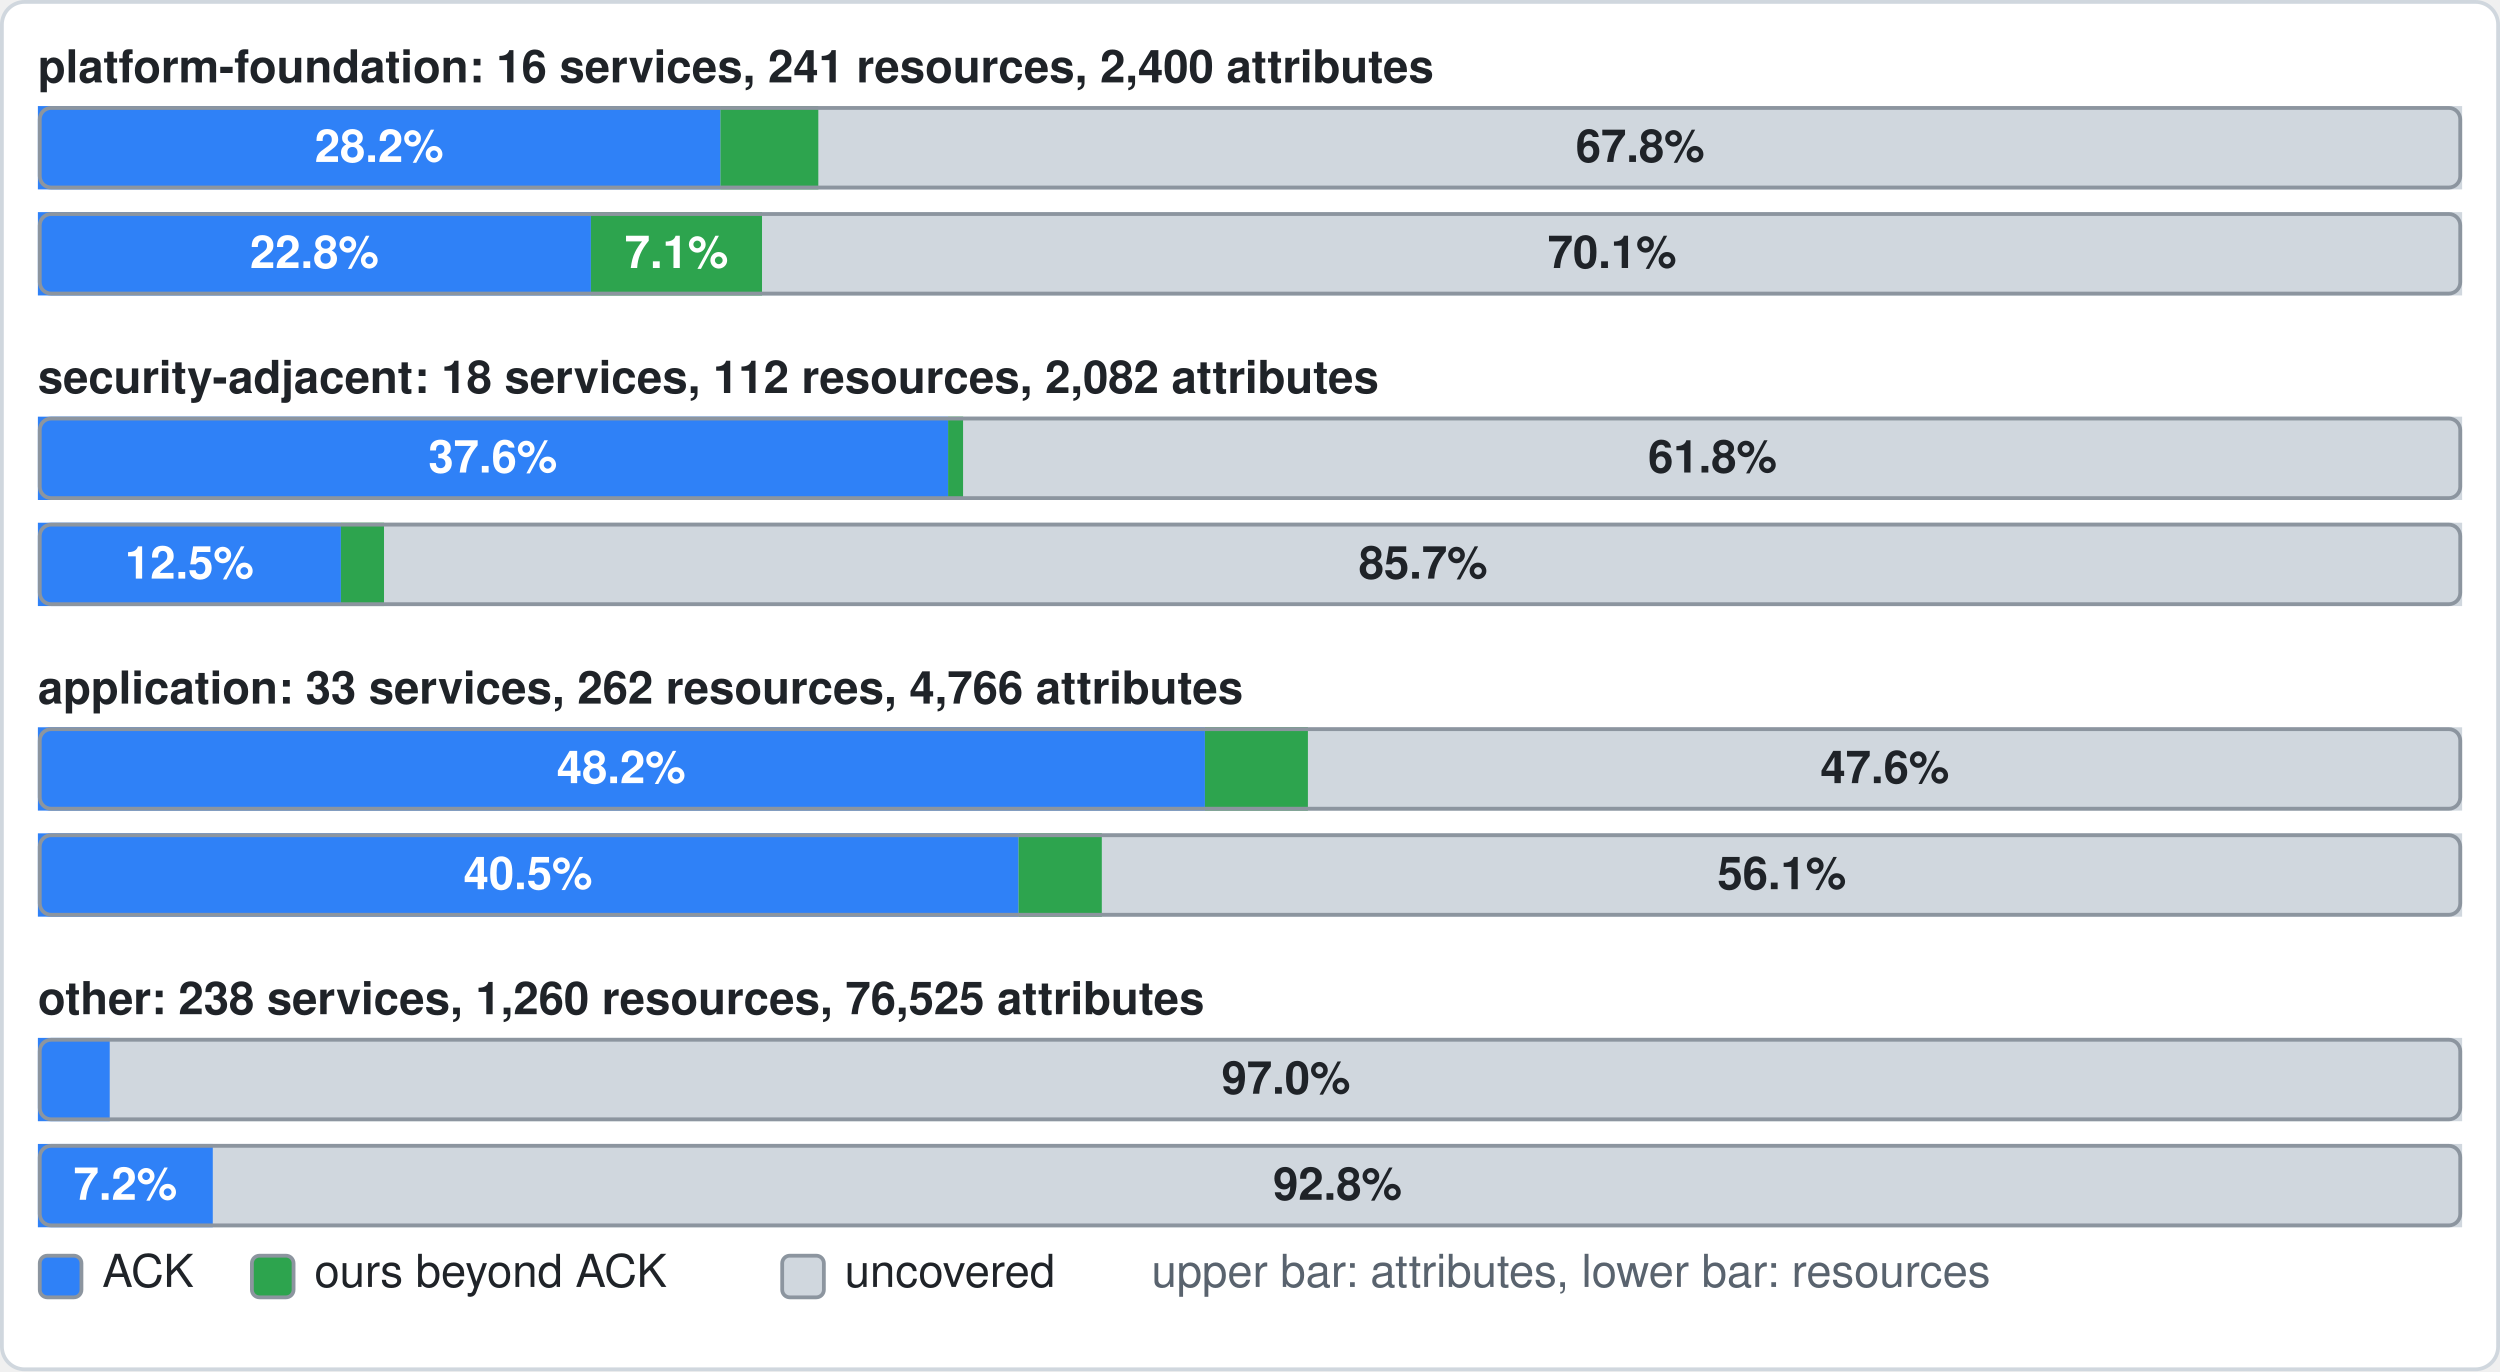
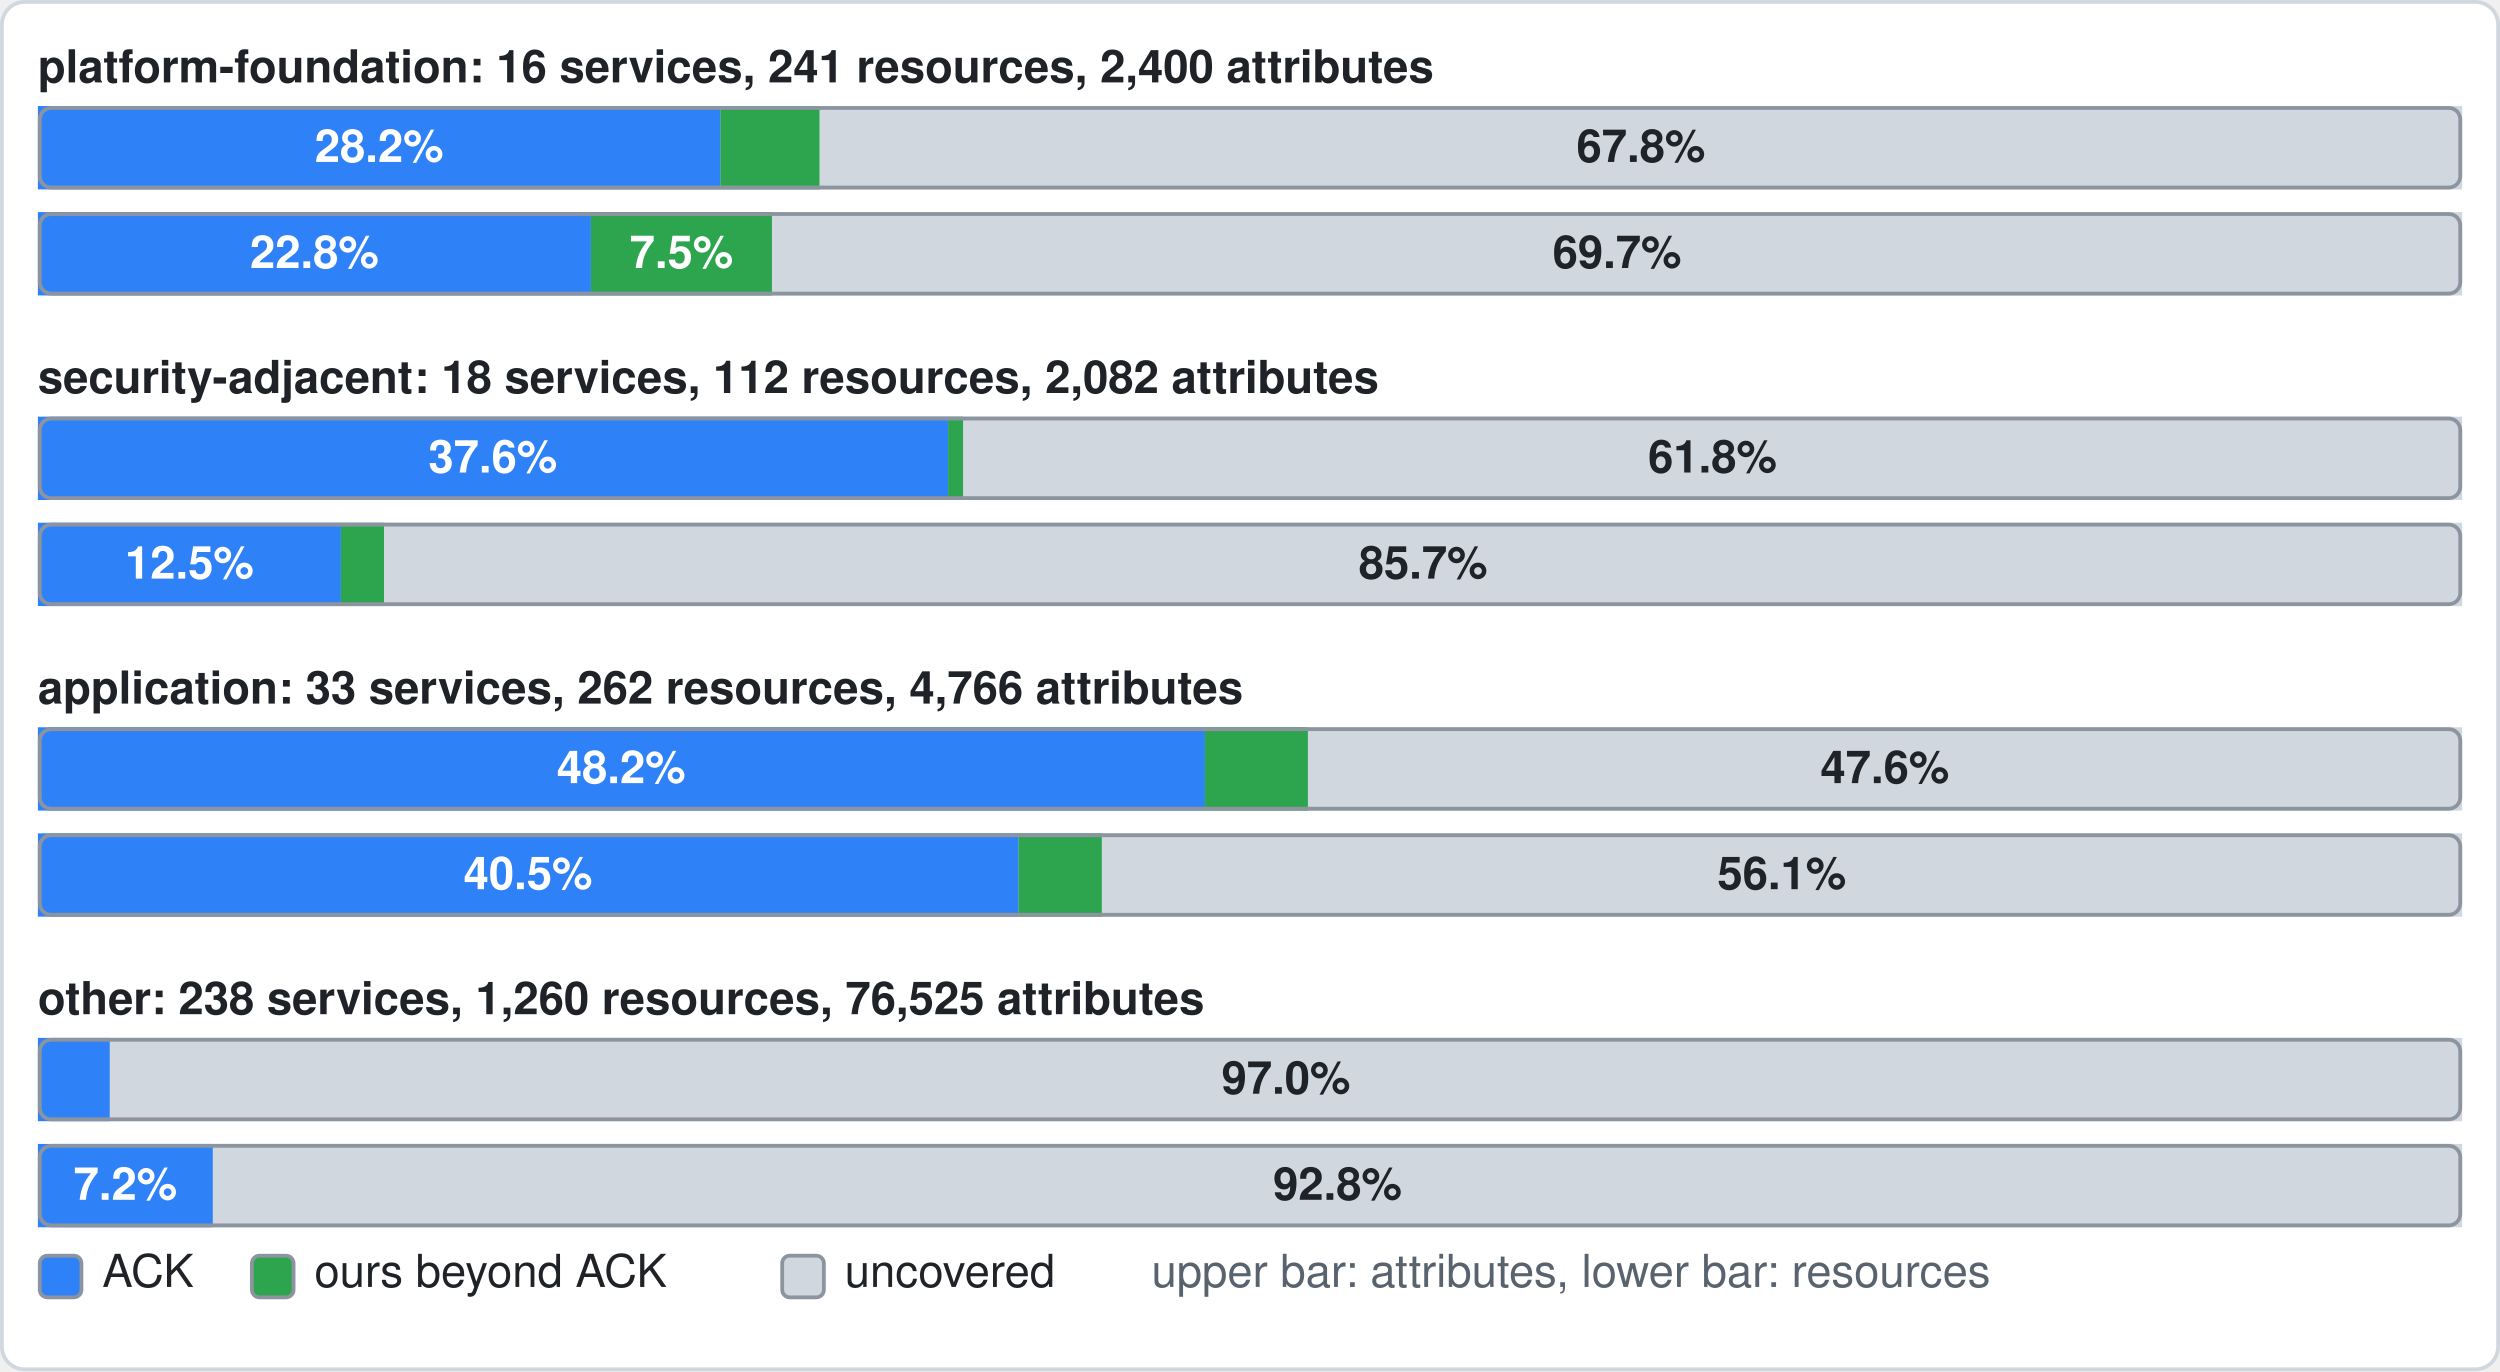
- <svg xmlns="http://www.w3.org/2000/svg" width="660" height="362" viewBox="0 0 660 362" role="img" aria-label="platform-foundation: attributes official 28.2%, ours beyond 4.0%, uncovered 67.8%; resources official 22.8%, ours beyond 7.1%, uncovered 70.1%. security-adjacent: attributes official 37.6%, ours beyond 0.6%, uncovered 61.8%; resources official 12.5%, ours beyond 1.8%, uncovered 85.7%. application: attributes official 48.2%, ours beyond 4.2%, uncovered 47.6%; resources official 40.5%, ours beyond 3.4%, uncovered 56.1%. other: attributes official 3.0%, ours beyond 0.0%, uncovered 97.0%; resources official 7.2%, ours beyond 0.0%, uncovered 92.8%">
+ <svg xmlns="http://www.w3.org/2000/svg" width="660" height="362" viewBox="0 0 660 362" role="img" aria-label="platform-foundation: attributes official 28.2%, ours beyond 4.1%, uncovered 67.8%; resources official 22.8%, ours beyond 7.5%, uncovered 69.7%. security-adjacent: attributes official 37.6%, ours beyond 0.6%, uncovered 61.8%; resources official 12.5%, ours beyond 1.8%, uncovered 85.7%. application: attributes official 48.2%, ours beyond 4.2%, uncovered 47.6%; resources official 40.5%, ours beyond 3.4%, uncovered 56.1%. other: attributes official 3.0%, ours beyond 0.0%, uncovered 97.0%; resources official 7.2%, ours beyond 0.0%, uncovered 92.8%">
  <rect x="0.5" y="0.5" width="659" height="361" rx="6" fill="#ffffff" stroke="#d0d7de" />
  <text x="10" y="19" font-family="-apple-system,BlinkMacSystemFont,'Segoe UI',Helvetica,Arial,sans-serif" font-size="12" font-weight="600" fill="#1f2328" dominant-baseline="central">platform-foundation: 16 services, 241 resources, 2,400 attributes</text>
  <rect x="10" y="28" width="640" height="22" rx="3" fill="#d0d7de" />
  <rect x="10" y="28" width="180.2" height="22" fill="#2f81f7" />
  <text x="100.1" y="40" font-family="-apple-system,BlinkMacSystemFont,'Segoe UI',Helvetica,Arial,sans-serif" font-size="12" font-weight="600" fill="#ffffff" text-anchor="middle" dominant-baseline="central">28.2%</text>
-   <rect x="190.2" y="28" width="25.9" height="22" fill="#2da44e" />
-   <rect x="216.1" y="28" width="433.9" height="22" fill="#d0d7de" />
-   <text x="433" y="40" font-family="-apple-system,BlinkMacSystemFont,'Segoe UI',Helvetica,Arial,sans-serif" font-size="12" font-weight="600" fill="#1f2328" text-anchor="middle" dominant-baseline="central">67.8%</text>
+   <rect x="190.2" y="28" width="26.2" height="22" fill="#2da44e" />
+   <rect x="216.4" y="28" width="433.6" height="22" fill="#d0d7de" />
+   <text x="433.2" y="40" font-family="-apple-system,BlinkMacSystemFont,'Segoe UI',Helvetica,Arial,sans-serif" font-size="12" font-weight="600" fill="#1f2328" text-anchor="middle" dominant-baseline="central">67.8%</text>
  <rect x="10.5" y="28.5" width="639" height="21" rx="3" fill="none" stroke="#8c959f" />
  <rect x="10" y="56" width="640" height="22" rx="3" fill="#d0d7de" />
  <rect x="10" y="56" width="146" height="22" fill="#2f81f7" />
  <text x="83" y="68" font-family="-apple-system,BlinkMacSystemFont,'Segoe UI',Helvetica,Arial,sans-serif" font-size="12" font-weight="600" fill="#ffffff" text-anchor="middle" dominant-baseline="central">22.8%</text>
-   <rect x="156" y="56" width="45.2" height="22" fill="#2da44e" />
-   <text x="178.6" y="68" font-family="-apple-system,BlinkMacSystemFont,'Segoe UI',Helvetica,Arial,sans-serif" font-size="12" font-weight="600" fill="#ffffff" text-anchor="middle" dominant-baseline="central">7.1%</text>
-   <rect x="201.2" y="56" width="448.8" height="22" fill="#d0d7de" />
-   <text x="425.6" y="68" font-family="-apple-system,BlinkMacSystemFont,'Segoe UI',Helvetica,Arial,sans-serif" font-size="12" font-weight="600" fill="#1f2328" text-anchor="middle" dominant-baseline="central">70.1%</text>
+   <rect x="156" y="56" width="47.8" height="22" fill="#2da44e" />
+   <text x="179.9" y="68" font-family="-apple-system,BlinkMacSystemFont,'Segoe UI',Helvetica,Arial,sans-serif" font-size="12" font-weight="600" fill="#ffffff" text-anchor="middle" dominant-baseline="central">7.5%</text>
+   <rect x="203.8" y="56" width="446.2" height="22" fill="#d0d7de" />
+   <text x="426.9" y="68" font-family="-apple-system,BlinkMacSystemFont,'Segoe UI',Helvetica,Arial,sans-serif" font-size="12" font-weight="600" fill="#1f2328" text-anchor="middle" dominant-baseline="central">69.7%</text>
  <rect x="10.5" y="56.5" width="639" height="21" rx="3" fill="none" stroke="#8c959f" />
  <text x="10" y="101" font-family="-apple-system,BlinkMacSystemFont,'Segoe UI',Helvetica,Arial,sans-serif" font-size="12" font-weight="600" fill="#1f2328" dominant-baseline="central">security-adjacent: 18 services, 112 resources, 2,082 attributes</text>
  <rect x="10" y="110" width="640" height="22" rx="3" fill="#d0d7de" />
  <rect x="10" y="110" width="240.3" height="22" fill="#2f81f7" />
  <text x="130.1" y="122" font-family="-apple-system,BlinkMacSystemFont,'Segoe UI',Helvetica,Arial,sans-serif" font-size="12" font-weight="600" fill="#ffffff" text-anchor="middle" dominant-baseline="central">37.6%</text>
  <rect x="250.3" y="110" width="4" height="22" fill="#2da44e" />
  <rect x="254.3" y="110" width="395.7" height="22" fill="#d0d7de" />
  <text x="452.1" y="122" font-family="-apple-system,BlinkMacSystemFont,'Segoe UI',Helvetica,Arial,sans-serif" font-size="12" font-weight="600" fill="#1f2328" text-anchor="middle" dominant-baseline="central">61.8%</text>
  <rect x="10.5" y="110.5" width="639" height="21" rx="3" fill="none" stroke="#8c959f" />
  <rect x="10" y="138" width="640" height="22" rx="3" fill="#d0d7de" />
  <rect x="10" y="138" width="80" height="22" fill="#2f81f7" />
  <text x="50" y="150" font-family="-apple-system,BlinkMacSystemFont,'Segoe UI',Helvetica,Arial,sans-serif" font-size="12" font-weight="600" fill="#ffffff" text-anchor="middle" dominant-baseline="central">12.5%</text>
  <rect x="90" y="138" width="11.4" height="22" fill="#2da44e" />
  <rect x="101.4" y="138" width="548.6" height="22" fill="#d0d7de" />
  <text x="375.7" y="150" font-family="-apple-system,BlinkMacSystemFont,'Segoe UI',Helvetica,Arial,sans-serif" font-size="12" font-weight="600" fill="#1f2328" text-anchor="middle" dominant-baseline="central">85.7%</text>
  <rect x="10.5" y="138.5" width="639" height="21" rx="3" fill="none" stroke="#8c959f" />
  <text x="10" y="183" font-family="-apple-system,BlinkMacSystemFont,'Segoe UI',Helvetica,Arial,sans-serif" font-size="12" font-weight="600" fill="#1f2328" dominant-baseline="central">application: 33 services, 262 resources, 4,766 attributes</text>
  <rect x="10" y="192" width="640" height="22" rx="3" fill="#d0d7de" />
  <rect x="10" y="192" width="308.1" height="22" fill="#2f81f7" />
  <text x="164" y="204" font-family="-apple-system,BlinkMacSystemFont,'Segoe UI',Helvetica,Arial,sans-serif" font-size="12" font-weight="600" fill="#ffffff" text-anchor="middle" dominant-baseline="central">48.2%</text>
  <rect x="318.1" y="192" width="27.2" height="22" fill="#2da44e" />
  <rect x="345.3" y="192" width="304.7" height="22" fill="#d0d7de" />
  <text x="497.6" y="204" font-family="-apple-system,BlinkMacSystemFont,'Segoe UI',Helvetica,Arial,sans-serif" font-size="12" font-weight="600" fill="#1f2328" text-anchor="middle" dominant-baseline="central">47.6%</text>
  <rect x="10.5" y="192.5" width="639" height="21" rx="3" fill="none" stroke="#8c959f" />
  <rect x="10" y="220" width="640" height="22" rx="3" fill="#d0d7de" />
  <rect x="10" y="220" width="258.9" height="22" fill="#2f81f7" />
  <text x="139.4" y="232" font-family="-apple-system,BlinkMacSystemFont,'Segoe UI',Helvetica,Arial,sans-serif" font-size="12" font-weight="600" fill="#ffffff" text-anchor="middle" dominant-baseline="central">40.5%</text>
  <rect x="268.9" y="220" width="22" height="22" fill="#2da44e" />
  <rect x="290.9" y="220" width="359.1" height="22" fill="#d0d7de" />
  <text x="470.4" y="232" font-family="-apple-system,BlinkMacSystemFont,'Segoe UI',Helvetica,Arial,sans-serif" font-size="12" font-weight="600" fill="#1f2328" text-anchor="middle" dominant-baseline="central">56.1%</text>
  <rect x="10.5" y="220.5" width="639" height="21" rx="3" fill="none" stroke="#8c959f" />
  <text x="10" y="265" font-family="-apple-system,BlinkMacSystemFont,'Segoe UI',Helvetica,Arial,sans-serif" font-size="12" font-weight="600" fill="#1f2328" dominant-baseline="central">other: 238 services, 1,260 resources, 76,525 attributes</text>
  <rect x="10" y="274" width="640" height="22" rx="3" fill="#d0d7de" />
  <rect x="10" y="274" width="19" height="22" fill="#2f81f7" />
  <rect x="29" y="274" width="621" height="22" fill="#d0d7de" />
  <text x="339.5" y="286" font-family="-apple-system,BlinkMacSystemFont,'Segoe UI',Helvetica,Arial,sans-serif" font-size="12" font-weight="600" fill="#1f2328" text-anchor="middle" dominant-baseline="central">97.0%</text>
  <rect x="10.5" y="274.5" width="639" height="21" rx="3" fill="none" stroke="#8c959f" />
  <rect x="10" y="302" width="640" height="22" rx="3" fill="#d0d7de" />
  <rect x="10" y="302" width="46.2" height="22" fill="#2f81f7" />
  <text x="33.1" y="314" font-family="-apple-system,BlinkMacSystemFont,'Segoe UI',Helvetica,Arial,sans-serif" font-size="12" font-weight="600" fill="#ffffff" text-anchor="middle" dominant-baseline="central">7.2%</text>
  <rect x="56.2" y="302" width="593.8" height="22" fill="#d0d7de" />
  <text x="353.1" y="314" font-family="-apple-system,BlinkMacSystemFont,'Segoe UI',Helvetica,Arial,sans-serif" font-size="12" font-weight="600" fill="#1f2328" text-anchor="middle" dominant-baseline="central">92.8%</text>
  <rect x="10.5" y="302.5" width="639" height="21" rx="3" fill="none" stroke="#8c959f" />
  <rect x="10.5" y="331.5" width="11" height="11" rx="2" fill="#2f81f7" stroke="#8c959f" />
  <text x="27" y="337" font-family="-apple-system,BlinkMacSystemFont,'Segoe UI',Helvetica,Arial,sans-serif" font-size="12" fill="#1f2328" dominant-baseline="central">ACK</text>
  <rect x="66.5" y="331.5" width="11" height="11" rx="2" fill="#2da44e" stroke="#8c959f" />
  <text x="83" y="337" font-family="-apple-system,BlinkMacSystemFont,'Segoe UI',Helvetica,Arial,sans-serif" font-size="12" fill="#1f2328" dominant-baseline="central">ours beyond ACK</text>
  <rect x="206.5" y="331.5" width="11" height="11" rx="2" fill="#d0d7de" stroke="#8c959f" />
  <text x="223" y="337" font-family="-apple-system,BlinkMacSystemFont,'Segoe UI',Helvetica,Arial,sans-serif" font-size="12" fill="#1f2328" dominant-baseline="central">uncovered</text>
  <text x="304" y="337" font-family="-apple-system,BlinkMacSystemFont,'Segoe UI',Helvetica,Arial,sans-serif" font-size="12" fill="#59636e" dominant-baseline="central">upper bar: attributes, lower bar: resources</text>
</svg>
